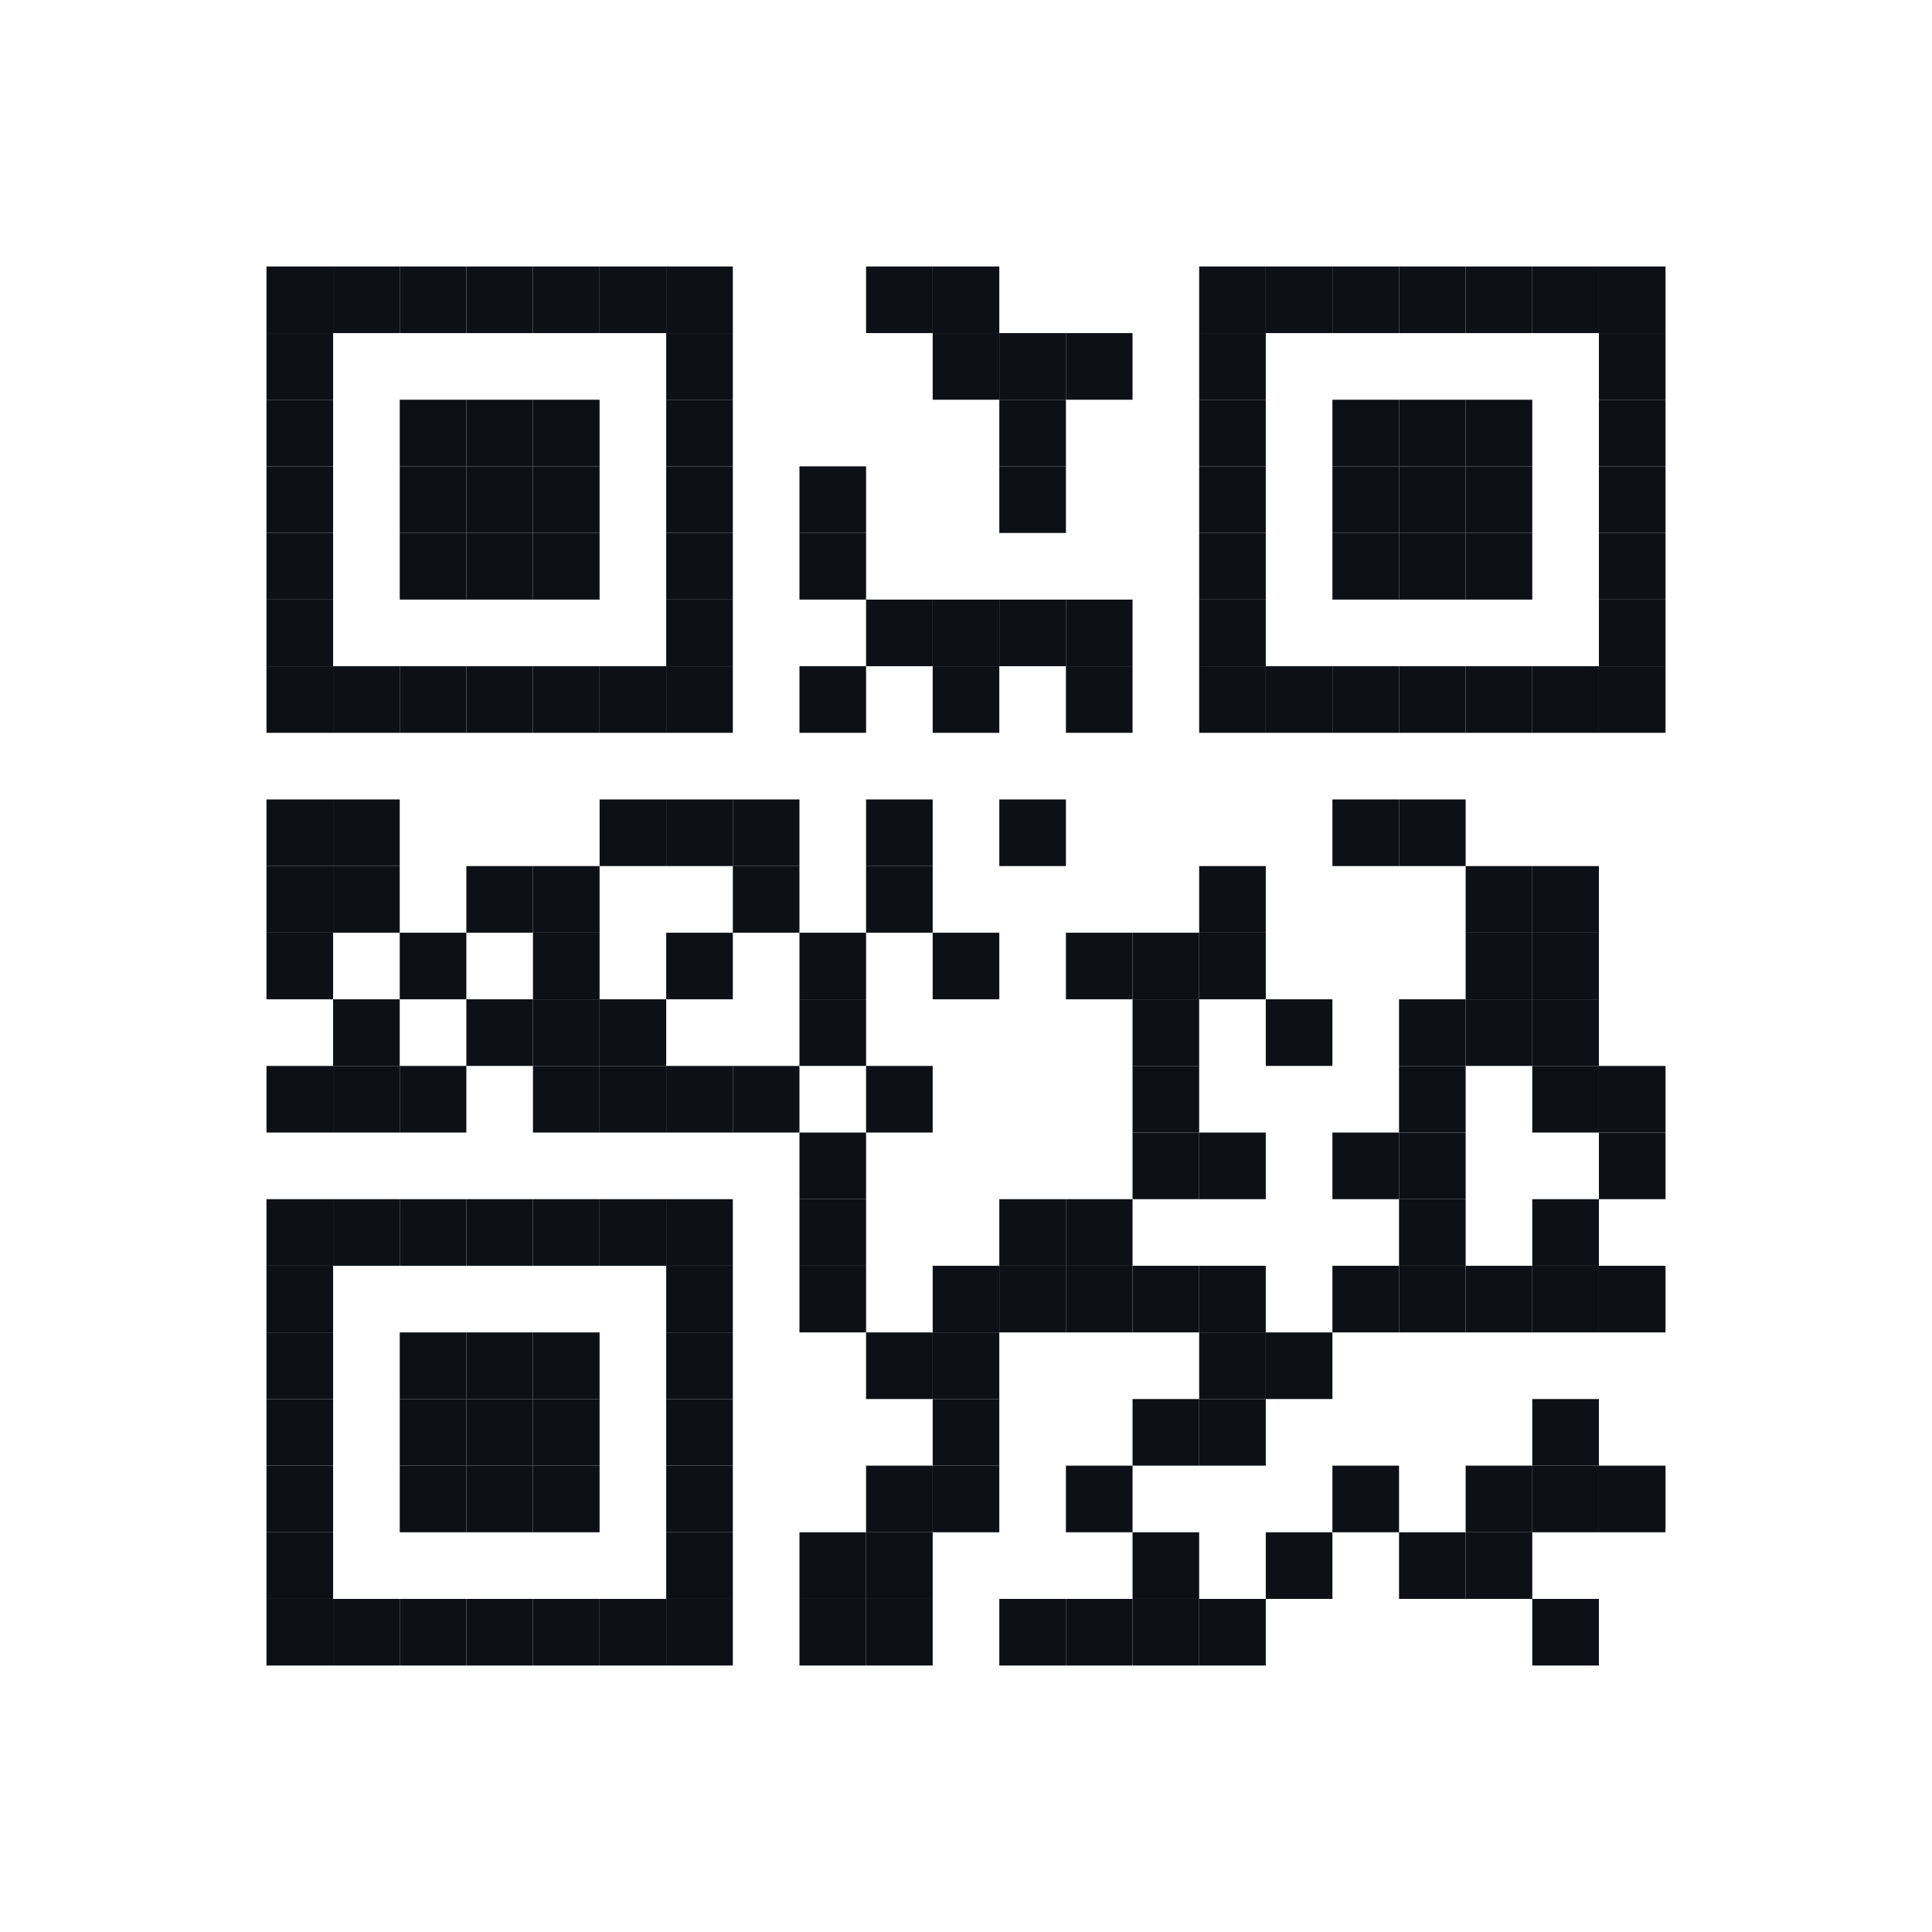
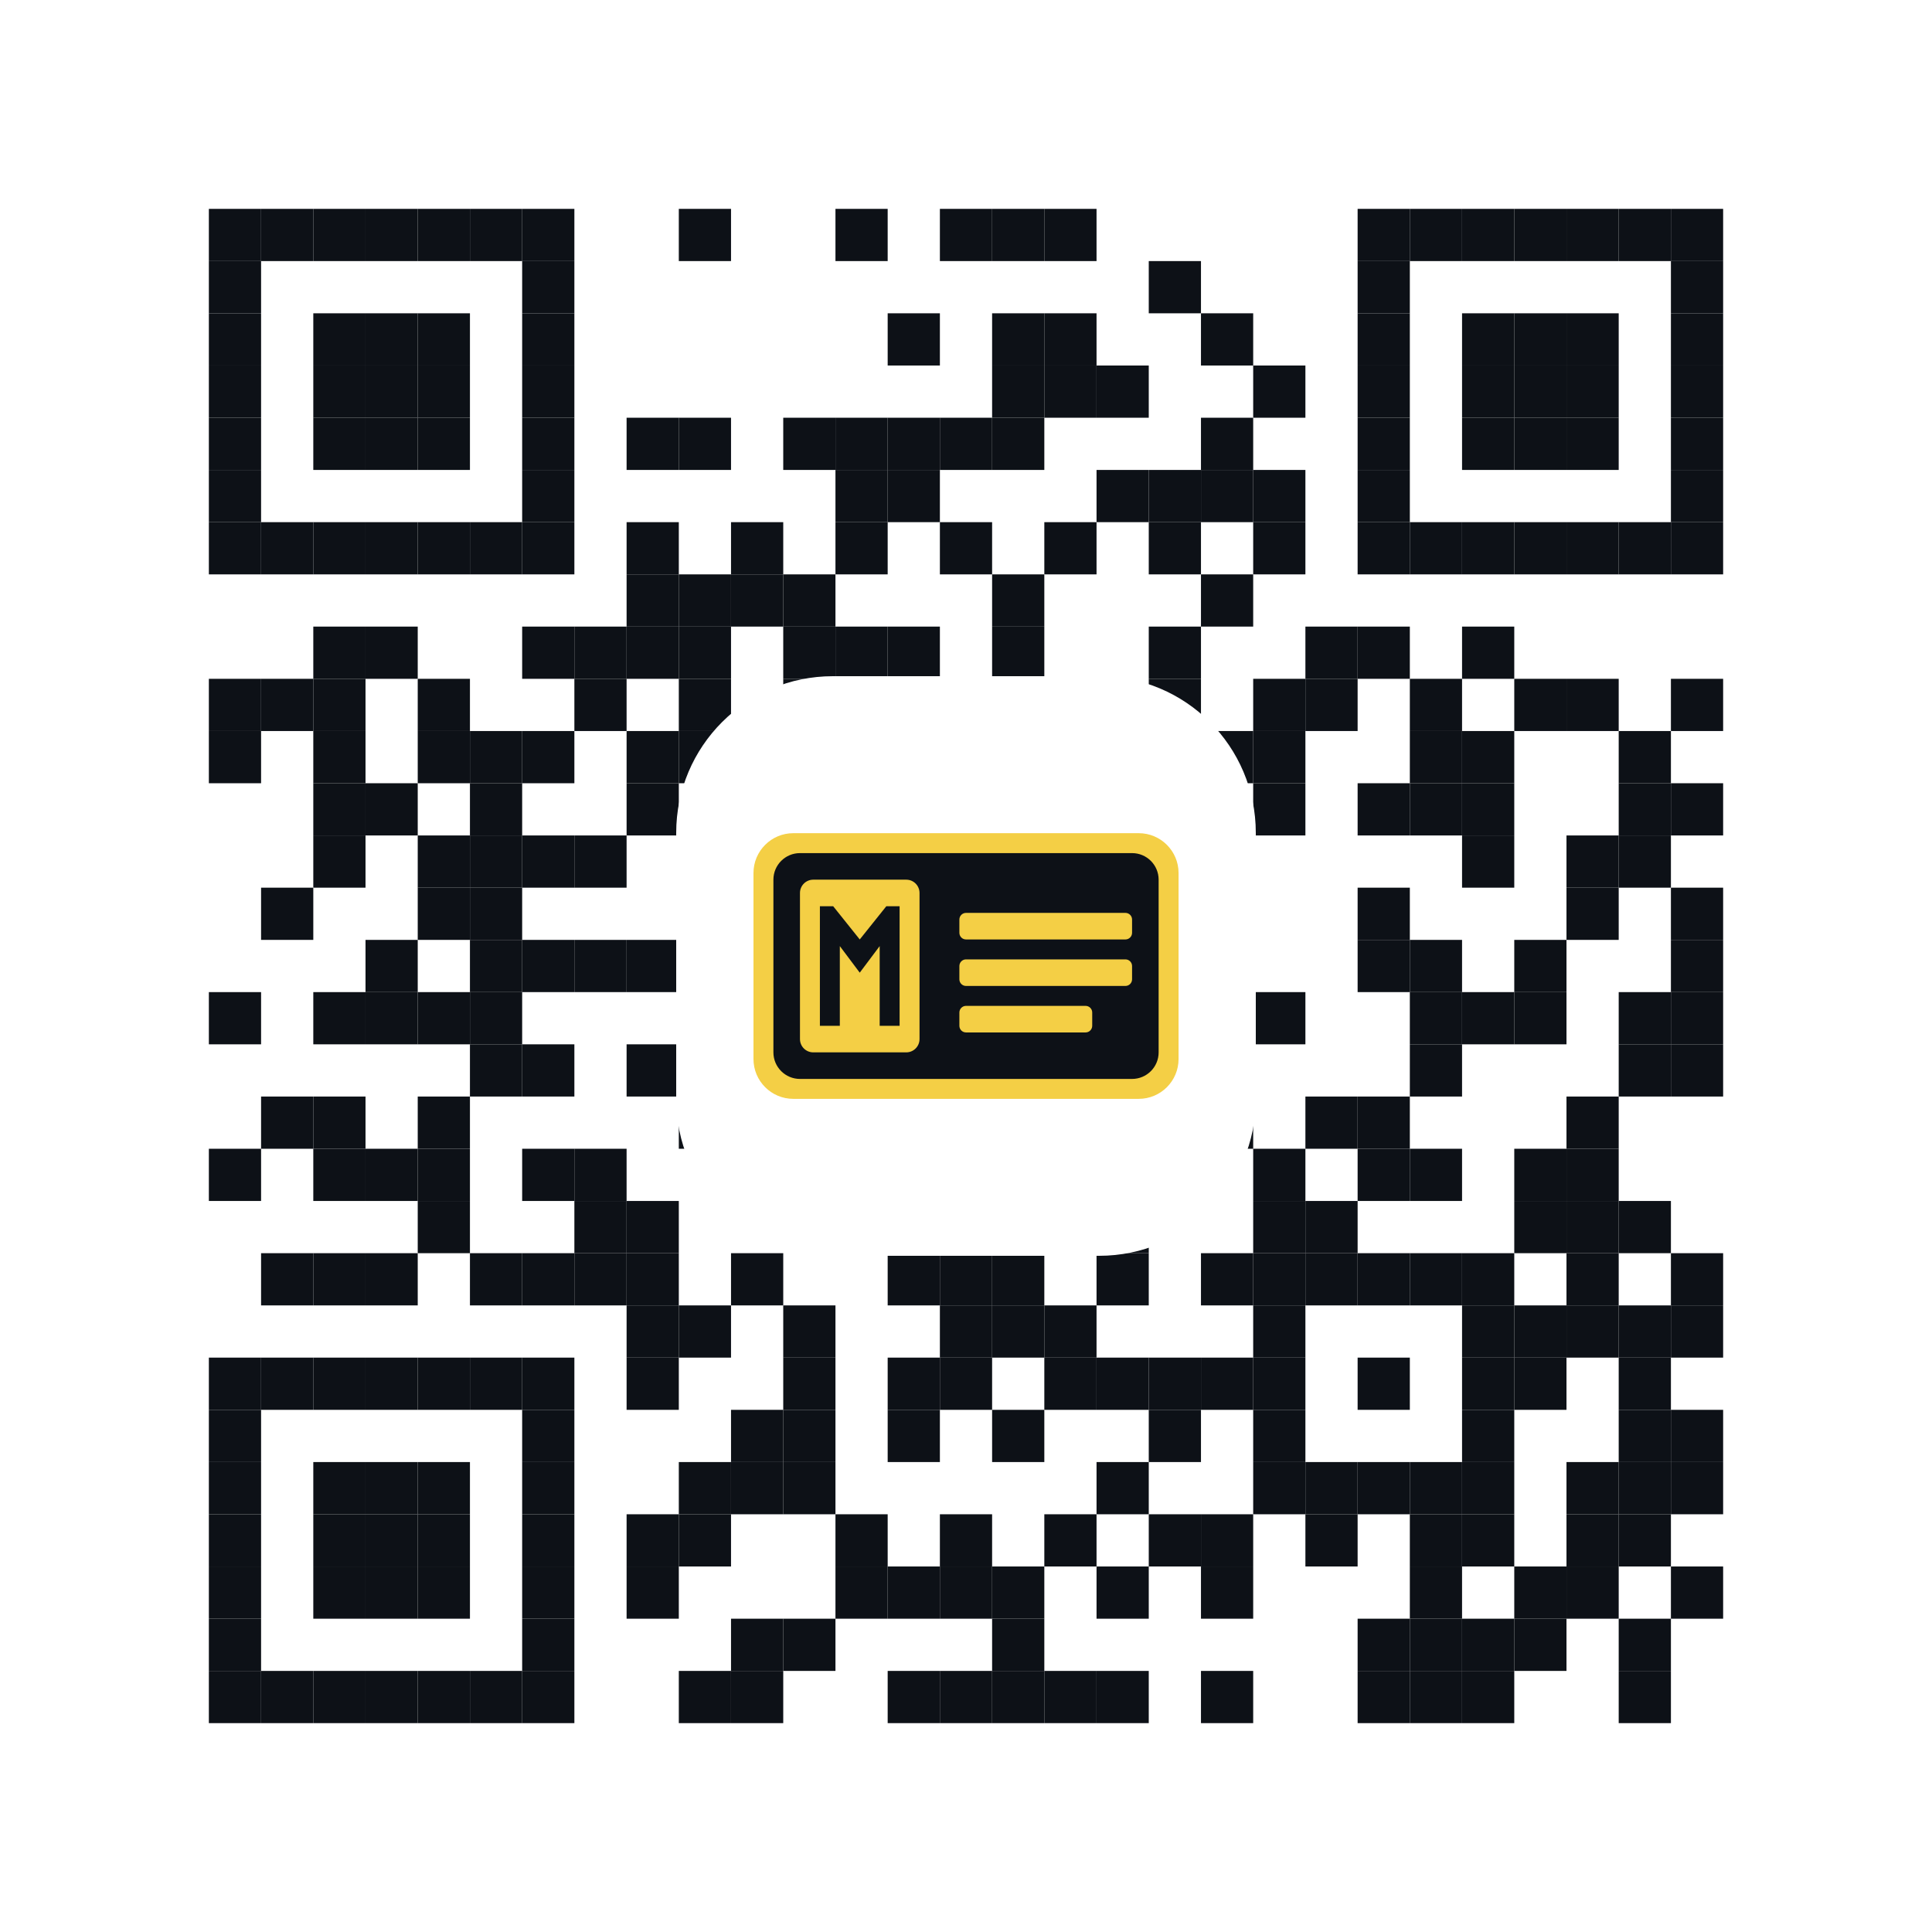
- <svg xmlns="http://www.w3.org/2000/svg" width="3.07cm" height="3.07cm" viewBox="0 0 29 29" preserveAspectRatio="none" version="1.1">
+ <svg xmlns="http://www.w3.org/2000/svg" width="3.92cm" height="3.92cm" viewBox="0 0 37 37" preserveAspectRatio="none" version="1.1">
  <g id="QRcode">
-     <rect x="0" y="0" width="29" height="29" fill="#ffffff" />
+     <rect x="0" y="0" width="37" height="37" fill="#ffffff" />
    <g id="Pattern" transform="translate(4,4)">
      <rect x="0" y="0" width="1" height="1" fill="#0d1117" />
      <rect x="1" y="0" width="1" height="1" fill="#0d1117" />
      <rect x="2" y="0" width="1" height="1" fill="#0d1117" />
      <rect x="3" y="0" width="1" height="1" fill="#0d1117" />
      <rect x="4" y="0" width="1" height="1" fill="#0d1117" />
      <rect x="5" y="0" width="1" height="1" fill="#0d1117" />
      <rect x="6" y="0" width="1" height="1" fill="#0d1117" />
      <rect x="9" y="0" width="1" height="1" fill="#0d1117" />
-       <rect x="10" y="0" width="1" height="1" fill="#0d1117" />
+       <rect x="12" y="0" width="1" height="1" fill="#0d1117" />
      <rect x="14" y="0" width="1" height="1" fill="#0d1117" />
      <rect x="15" y="0" width="1" height="1" fill="#0d1117" />
      <rect x="16" y="0" width="1" height="1" fill="#0d1117" />
-       <rect x="17" y="0" width="1" height="1" fill="#0d1117" />
-       <rect x="18" y="0" width="1" height="1" fill="#0d1117" />
-       <rect x="19" y="0" width="1" height="1" fill="#0d1117" />
-       <rect x="20" y="0" width="1" height="1" fill="#0d1117" />
+       <rect x="22" y="0" width="1" height="1" fill="#0d1117" />
+       <rect x="23" y="0" width="1" height="1" fill="#0d1117" />
+       <rect x="24" y="0" width="1" height="1" fill="#0d1117" />
+       <rect x="25" y="0" width="1" height="1" fill="#0d1117" />
+       <rect x="26" y="0" width="1" height="1" fill="#0d1117" />
+       <rect x="27" y="0" width="1" height="1" fill="#0d1117" />
+       <rect x="28" y="0" width="1" height="1" fill="#0d1117" />
      <rect x="0" y="1" width="1" height="1" fill="#0d1117" />
      <rect x="6" y="1" width="1" height="1" fill="#0d1117" />
-       <rect x="10" y="1" width="1" height="1" fill="#0d1117" />
-       <rect x="11" y="1" width="1" height="1" fill="#0d1117" />
-       <rect x="12" y="1" width="1" height="1" fill="#0d1117" />
-       <rect x="14" y="1" width="1" height="1" fill="#0d1117" />
-       <rect x="20" y="1" width="1" height="1" fill="#0d1117" />
+       <rect x="18" y="1" width="1" height="1" fill="#0d1117" />
+       <rect x="22" y="1" width="1" height="1" fill="#0d1117" />
+       <rect x="28" y="1" width="1" height="1" fill="#0d1117" />
      <rect x="0" y="2" width="1" height="1" fill="#0d1117" />
      <rect x="2" y="2" width="1" height="1" fill="#0d1117" />
      <rect x="3" y="2" width="1" height="1" fill="#0d1117" />
      <rect x="4" y="2" width="1" height="1" fill="#0d1117" />
      <rect x="6" y="2" width="1" height="1" fill="#0d1117" />
-       <rect x="11" y="2" width="1" height="1" fill="#0d1117" />
-       <rect x="14" y="2" width="1" height="1" fill="#0d1117" />
+       <rect x="13" y="2" width="1" height="1" fill="#0d1117" />
+       <rect x="15" y="2" width="1" height="1" fill="#0d1117" />
      <rect x="16" y="2" width="1" height="1" fill="#0d1117" />
-       <rect x="17" y="2" width="1" height="1" fill="#0d1117" />
-       <rect x="18" y="2" width="1" height="1" fill="#0d1117" />
-       <rect x="20" y="2" width="1" height="1" fill="#0d1117" />
+       <rect x="19" y="2" width="1" height="1" fill="#0d1117" />
+       <rect x="22" y="2" width="1" height="1" fill="#0d1117" />
+       <rect x="24" y="2" width="1" height="1" fill="#0d1117" />
+       <rect x="25" y="2" width="1" height="1" fill="#0d1117" />
+       <rect x="26" y="2" width="1" height="1" fill="#0d1117" />
+       <rect x="28" y="2" width="1" height="1" fill="#0d1117" />
      <rect x="0" y="3" width="1" height="1" fill="#0d1117" />
      <rect x="2" y="3" width="1" height="1" fill="#0d1117" />
      <rect x="3" y="3" width="1" height="1" fill="#0d1117" />
      <rect x="4" y="3" width="1" height="1" fill="#0d1117" />
      <rect x="6" y="3" width="1" height="1" fill="#0d1117" />
-       <rect x="8" y="3" width="1" height="1" fill="#0d1117" />
-       <rect x="11" y="3" width="1" height="1" fill="#0d1117" />
-       <rect x="14" y="3" width="1" height="1" fill="#0d1117" />
+       <rect x="15" y="3" width="1" height="1" fill="#0d1117" />
      <rect x="16" y="3" width="1" height="1" fill="#0d1117" />
      <rect x="17" y="3" width="1" height="1" fill="#0d1117" />
-       <rect x="18" y="3" width="1" height="1" fill="#0d1117" />
      <rect x="20" y="3" width="1" height="1" fill="#0d1117" />
+       <rect x="22" y="3" width="1" height="1" fill="#0d1117" />
+       <rect x="24" y="3" width="1" height="1" fill="#0d1117" />
+       <rect x="25" y="3" width="1" height="1" fill="#0d1117" />
+       <rect x="26" y="3" width="1" height="1" fill="#0d1117" />
+       <rect x="28" y="3" width="1" height="1" fill="#0d1117" />
      <rect x="0" y="4" width="1" height="1" fill="#0d1117" />
      <rect x="2" y="4" width="1" height="1" fill="#0d1117" />
      <rect x="3" y="4" width="1" height="1" fill="#0d1117" />
      <rect x="4" y="4" width="1" height="1" fill="#0d1117" />
      <rect x="6" y="4" width="1" height="1" fill="#0d1117" />
      <rect x="8" y="4" width="1" height="1" fill="#0d1117" />
+       <rect x="9" y="4" width="1" height="1" fill="#0d1117" />
+       <rect x="11" y="4" width="1" height="1" fill="#0d1117" />
+       <rect x="12" y="4" width="1" height="1" fill="#0d1117" />
+       <rect x="13" y="4" width="1" height="1" fill="#0d1117" />
      <rect x="14" y="4" width="1" height="1" fill="#0d1117" />
-       <rect x="16" y="4" width="1" height="1" fill="#0d1117" />
-       <rect x="17" y="4" width="1" height="1" fill="#0d1117" />
-       <rect x="18" y="4" width="1" height="1" fill="#0d1117" />
-       <rect x="20" y="4" width="1" height="1" fill="#0d1117" />
+       <rect x="15" y="4" width="1" height="1" fill="#0d1117" />
+       <rect x="19" y="4" width="1" height="1" fill="#0d1117" />
+       <rect x="22" y="4" width="1" height="1" fill="#0d1117" />
+       <rect x="24" y="4" width="1" height="1" fill="#0d1117" />
+       <rect x="25" y="4" width="1" height="1" fill="#0d1117" />
+       <rect x="26" y="4" width="1" height="1" fill="#0d1117" />
+       <rect x="28" y="4" width="1" height="1" fill="#0d1117" />
      <rect x="0" y="5" width="1" height="1" fill="#0d1117" />
      <rect x="6" y="5" width="1" height="1" fill="#0d1117" />
-       <rect x="9" y="5" width="1" height="1" fill="#0d1117" />
-       <rect x="10" y="5" width="1" height="1" fill="#0d1117" />
-       <rect x="11" y="5" width="1" height="1" fill="#0d1117" />
      <rect x="12" y="5" width="1" height="1" fill="#0d1117" />
-       <rect x="14" y="5" width="1" height="1" fill="#0d1117" />
+       <rect x="13" y="5" width="1" height="1" fill="#0d1117" />
+       <rect x="17" y="5" width="1" height="1" fill="#0d1117" />
+       <rect x="18" y="5" width="1" height="1" fill="#0d1117" />
+       <rect x="19" y="5" width="1" height="1" fill="#0d1117" />
      <rect x="20" y="5" width="1" height="1" fill="#0d1117" />
+       <rect x="22" y="5" width="1" height="1" fill="#0d1117" />
+       <rect x="28" y="5" width="1" height="1" fill="#0d1117" />
      <rect x="0" y="6" width="1" height="1" fill="#0d1117" />
      <rect x="1" y="6" width="1" height="1" fill="#0d1117" />
      <rect x="2" y="6" width="1" height="1" fill="#0d1117" />
      <rect x="3" y="6" width="1" height="1" fill="#0d1117" />
      <rect x="4" y="6" width="1" height="1" fill="#0d1117" />
      <rect x="5" y="6" width="1" height="1" fill="#0d1117" />
      <rect x="6" y="6" width="1" height="1" fill="#0d1117" />
      <rect x="8" y="6" width="1" height="1" fill="#0d1117" />
      <rect x="10" y="6" width="1" height="1" fill="#0d1117" />
      <rect x="12" y="6" width="1" height="1" fill="#0d1117" />
      <rect x="14" y="6" width="1" height="1" fill="#0d1117" />
-       <rect x="15" y="6" width="1" height="1" fill="#0d1117" />
      <rect x="16" y="6" width="1" height="1" fill="#0d1117" />
-       <rect x="17" y="6" width="1" height="1" fill="#0d1117" />
      <rect x="18" y="6" width="1" height="1" fill="#0d1117" />
-       <rect x="19" y="6" width="1" height="1" fill="#0d1117" />
      <rect x="20" y="6" width="1" height="1" fill="#0d1117" />
-       <rect x="0" y="8" width="1" height="1" fill="#0d1117" />
-       <rect x="1" y="8" width="1" height="1" fill="#0d1117" />
-       <rect x="5" y="8" width="1" height="1" fill="#0d1117" />
+       <rect x="22" y="6" width="1" height="1" fill="#0d1117" />
+       <rect x="23" y="6" width="1" height="1" fill="#0d1117" />
+       <rect x="24" y="6" width="1" height="1" fill="#0d1117" />
+       <rect x="25" y="6" width="1" height="1" fill="#0d1117" />
+       <rect x="26" y="6" width="1" height="1" fill="#0d1117" />
+       <rect x="27" y="6" width="1" height="1" fill="#0d1117" />
+       <rect x="28" y="6" width="1" height="1" fill="#0d1117" />
+       <rect x="8" y="7" width="1" height="1" fill="#0d1117" />
+       <rect x="9" y="7" width="1" height="1" fill="#0d1117" />
+       <rect x="10" y="7" width="1" height="1" fill="#0d1117" />
+       <rect x="11" y="7" width="1" height="1" fill="#0d1117" />
+       <rect x="15" y="7" width="1" height="1" fill="#0d1117" />
+       <rect x="19" y="7" width="1" height="1" fill="#0d1117" />
+       <rect x="2" y="8" width="1" height="1" fill="#0d1117" />
+       <rect x="3" y="8" width="1" height="1" fill="#0d1117" />
      <rect x="6" y="8" width="1" height="1" fill="#0d1117" />
      <rect x="7" y="8" width="1" height="1" fill="#0d1117" />
+       <rect x="8" y="8" width="1" height="1" fill="#0d1117" />
      <rect x="9" y="8" width="1" height="1" fill="#0d1117" />
      <rect x="11" y="8" width="1" height="1" fill="#0d1117" />
-       <rect x="16" y="8" width="1" height="1" fill="#0d1117" />
-       <rect x="17" y="8" width="1" height="1" fill="#0d1117" />
+       <rect x="12" y="8" width="1" height="1" fill="#0d1117" />
+       <rect x="13" y="8" width="1" height="1" fill="#0d1117" />
+       <rect x="15" y="8" width="1" height="1" fill="#0d1117" />
+       <rect x="18" y="8" width="1" height="1" fill="#0d1117" />
+       <rect x="21" y="8" width="1" height="1" fill="#0d1117" />
+       <rect x="22" y="8" width="1" height="1" fill="#0d1117" />
+       <rect x="24" y="8" width="1" height="1" fill="#0d1117" />
      <rect x="0" y="9" width="1" height="1" fill="#0d1117" />
      <rect x="1" y="9" width="1" height="1" fill="#0d1117" />
-       <rect x="3" y="9" width="1" height="1" fill="#0d1117" />
+       <rect x="2" y="9" width="1" height="1" fill="#0d1117" />
      <rect x="4" y="9" width="1" height="1" fill="#0d1117" />
      <rect x="7" y="9" width="1" height="1" fill="#0d1117" />
      <rect x="9" y="9" width="1" height="1" fill="#0d1117" />
+       <rect x="11" y="9" width="1" height="1" fill="#0d1117" />
+       <rect x="12" y="9" width="1" height="1" fill="#0d1117" />
      <rect x="14" y="9" width="1" height="1" fill="#0d1117" />
+       <rect x="15" y="9" width="1" height="1" fill="#0d1117" />
+       <rect x="16" y="9" width="1" height="1" fill="#0d1117" />
      <rect x="18" y="9" width="1" height="1" fill="#0d1117" />
-       <rect x="19" y="9" width="1" height="1" fill="#0d1117" />
+       <rect x="20" y="9" width="1" height="1" fill="#0d1117" />
+       <rect x="21" y="9" width="1" height="1" fill="#0d1117" />
+       <rect x="23" y="9" width="1" height="1" fill="#0d1117" />
+       <rect x="25" y="9" width="1" height="1" fill="#0d1117" />
+       <rect x="26" y="9" width="1" height="1" fill="#0d1117" />
+       <rect x="28" y="9" width="1" height="1" fill="#0d1117" />
      <rect x="0" y="10" width="1" height="1" fill="#0d1117" />
      <rect x="2" y="10" width="1" height="1" fill="#0d1117" />
      <rect x="4" y="10" width="1" height="1" fill="#0d1117" />
+       <rect x="5" y="10" width="1" height="1" fill="#0d1117" />
      <rect x="6" y="10" width="1" height="1" fill="#0d1117" />
      <rect x="8" y="10" width="1" height="1" fill="#0d1117" />
+       <rect x="9" y="10" width="1" height="1" fill="#0d1117" />
      <rect x="10" y="10" width="1" height="1" fill="#0d1117" />
-       <rect x="12" y="10" width="1" height="1" fill="#0d1117" />
      <rect x="13" y="10" width="1" height="1" fill="#0d1117" />
      <rect x="14" y="10" width="1" height="1" fill="#0d1117" />
-       <rect x="18" y="10" width="1" height="1" fill="#0d1117" />
+       <rect x="15" y="10" width="1" height="1" fill="#0d1117" />
      <rect x="19" y="10" width="1" height="1" fill="#0d1117" />
-       <rect x="1" y="11" width="1" height="1" fill="#0d1117" />
+       <rect x="20" y="10" width="1" height="1" fill="#0d1117" />
+       <rect x="23" y="10" width="1" height="1" fill="#0d1117" />
+       <rect x="24" y="10" width="1" height="1" fill="#0d1117" />
+       <rect x="27" y="10" width="1" height="1" fill="#0d1117" />
+       <rect x="2" y="11" width="1" height="1" fill="#0d1117" />
      <rect x="3" y="11" width="1" height="1" fill="#0d1117" />
-       <rect x="4" y="11" width="1" height="1" fill="#0d1117" />
      <rect x="5" y="11" width="1" height="1" fill="#0d1117" />
      <rect x="8" y="11" width="1" height="1" fill="#0d1117" />
-       <rect x="13" y="11" width="1" height="1" fill="#0d1117" />
+       <rect x="10" y="11" width="1" height="1" fill="#0d1117" />
      <rect x="15" y="11" width="1" height="1" fill="#0d1117" />
-       <rect x="17" y="11" width="1" height="1" fill="#0d1117" />
+       <rect x="16" y="11" width="1" height="1" fill="#0d1117" />
      <rect x="18" y="11" width="1" height="1" fill="#0d1117" />
-       <rect x="19" y="11" width="1" height="1" fill="#0d1117" />
-       <rect x="0" y="12" width="1" height="1" fill="#0d1117" />
-       <rect x="1" y="12" width="1" height="1" fill="#0d1117" />
+       <rect x="20" y="11" width="1" height="1" fill="#0d1117" />
+       <rect x="22" y="11" width="1" height="1" fill="#0d1117" />
+       <rect x="23" y="11" width="1" height="1" fill="#0d1117" />
+       <rect x="24" y="11" width="1" height="1" fill="#0d1117" />
+       <rect x="27" y="11" width="1" height="1" fill="#0d1117" />
+       <rect x="28" y="11" width="1" height="1" fill="#0d1117" />
      <rect x="2" y="12" width="1" height="1" fill="#0d1117" />
      <rect x="4" y="12" width="1" height="1" fill="#0d1117" />
      <rect x="5" y="12" width="1" height="1" fill="#0d1117" />
      <rect x="6" y="12" width="1" height="1" fill="#0d1117" />
      <rect x="7" y="12" width="1" height="1" fill="#0d1117" />
-       <rect x="9" y="12" width="1" height="1" fill="#0d1117" />
+       <rect x="10" y="12" width="1" height="1" fill="#0d1117" />
+       <rect x="11" y="12" width="1" height="1" fill="#0d1117" />
+       <rect x="12" y="12" width="1" height="1" fill="#0d1117" />
      <rect x="13" y="12" width="1" height="1" fill="#0d1117" />
+       <rect x="16" y="12" width="1" height="1" fill="#0d1117" />
      <rect x="17" y="12" width="1" height="1" fill="#0d1117" />
+       <rect x="18" y="12" width="1" height="1" fill="#0d1117" />
      <rect x="19" y="12" width="1" height="1" fill="#0d1117" />
-       <rect x="20" y="12" width="1" height="1" fill="#0d1117" />
-       <rect x="8" y="13" width="1" height="1" fill="#0d1117" />
-       <rect x="13" y="13" width="1" height="1" fill="#0d1117" />
+       <rect x="24" y="12" width="1" height="1" fill="#0d1117" />
+       <rect x="26" y="12" width="1" height="1" fill="#0d1117" />
+       <rect x="27" y="12" width="1" height="1" fill="#0d1117" />
+       <rect x="1" y="13" width="1" height="1" fill="#0d1117" />
+       <rect x="4" y="13" width="1" height="1" fill="#0d1117" />
+       <rect x="5" y="13" width="1" height="1" fill="#0d1117" />
+       <rect x="9" y="13" width="1" height="1" fill="#0d1117" />
+       <rect x="10" y="13" width="1" height="1" fill="#0d1117" />
      <rect x="14" y="13" width="1" height="1" fill="#0d1117" />
+       <rect x="15" y="13" width="1" height="1" fill="#0d1117" />
      <rect x="16" y="13" width="1" height="1" fill="#0d1117" />
      <rect x="17" y="13" width="1" height="1" fill="#0d1117" />
-       <rect x="20" y="13" width="1" height="1" fill="#0d1117" />
-       <rect x="0" y="14" width="1" height="1" fill="#0d1117" />
-       <rect x="1" y="14" width="1" height="1" fill="#0d1117" />
-       <rect x="2" y="14" width="1" height="1" fill="#0d1117" />
+       <rect x="18" y="13" width="1" height="1" fill="#0d1117" />
+       <rect x="19" y="13" width="1" height="1" fill="#0d1117" />
+       <rect x="22" y="13" width="1" height="1" fill="#0d1117" />
+       <rect x="26" y="13" width="1" height="1" fill="#0d1117" />
+       <rect x="28" y="13" width="1" height="1" fill="#0d1117" />
      <rect x="3" y="14" width="1" height="1" fill="#0d1117" />
-       <rect x="4" y="14" width="1" height="1" fill="#0d1117" />
      <rect x="5" y="14" width="1" height="1" fill="#0d1117" />
      <rect x="6" y="14" width="1" height="1" fill="#0d1117" />
+       <rect x="7" y="14" width="1" height="1" fill="#0d1117" />
      <rect x="8" y="14" width="1" height="1" fill="#0d1117" />
-       <rect x="11" y="14" width="1" height="1" fill="#0d1117" />
-       <rect x="12" y="14" width="1" height="1" fill="#0d1117" />
-       <rect x="17" y="14" width="1" height="1" fill="#0d1117" />
+       <rect x="14" y="14" width="1" height="1" fill="#0d1117" />
+       <rect x="16" y="14" width="1" height="1" fill="#0d1117" />
      <rect x="19" y="14" width="1" height="1" fill="#0d1117" />
+       <rect x="22" y="14" width="1" height="1" fill="#0d1117" />
+       <rect x="23" y="14" width="1" height="1" fill="#0d1117" />
+       <rect x="25" y="14" width="1" height="1" fill="#0d1117" />
+       <rect x="28" y="14" width="1" height="1" fill="#0d1117" />
      <rect x="0" y="15" width="1" height="1" fill="#0d1117" />
-       <rect x="6" y="15" width="1" height="1" fill="#0d1117" />
-       <rect x="8" y="15" width="1" height="1" fill="#0d1117" />
-       <rect x="10" y="15" width="1" height="1" fill="#0d1117" />
+       <rect x="2" y="15" width="1" height="1" fill="#0d1117" />
+       <rect x="3" y="15" width="1" height="1" fill="#0d1117" />
+       <rect x="4" y="15" width="1" height="1" fill="#0d1117" />
+       <rect x="5" y="15" width="1" height="1" fill="#0d1117" />
+       <rect x="9" y="15" width="1" height="1" fill="#0d1117" />
      <rect x="11" y="15" width="1" height="1" fill="#0d1117" />
      <rect x="12" y="15" width="1" height="1" fill="#0d1117" />
      <rect x="13" y="15" width="1" height="1" fill="#0d1117" />
      <rect x="14" y="15" width="1" height="1" fill="#0d1117" />
+       <rect x="15" y="15" width="1" height="1" fill="#0d1117" />
      <rect x="16" y="15" width="1" height="1" fill="#0d1117" />
-       <rect x="17" y="15" width="1" height="1" fill="#0d1117" />
-       <rect x="18" y="15" width="1" height="1" fill="#0d1117" />
-       <rect x="19" y="15" width="1" height="1" fill="#0d1117" />
      <rect x="20" y="15" width="1" height="1" fill="#0d1117" />
-       <rect x="0" y="16" width="1" height="1" fill="#0d1117" />
-       <rect x="2" y="16" width="1" height="1" fill="#0d1117" />
-       <rect x="3" y="16" width="1" height="1" fill="#0d1117" />
-       <rect x="4" y="16" width="1" height="1" fill="#0d1117" />
+       <rect x="23" y="15" width="1" height="1" fill="#0d1117" />
+       <rect x="24" y="15" width="1" height="1" fill="#0d1117" />
+       <rect x="25" y="15" width="1" height="1" fill="#0d1117" />
+       <rect x="27" y="15" width="1" height="1" fill="#0d1117" />
+       <rect x="28" y="15" width="1" height="1" fill="#0d1117" />
+       <rect x="5" y="16" width="1" height="1" fill="#0d1117" />
      <rect x="6" y="16" width="1" height="1" fill="#0d1117" />
+       <rect x="8" y="16" width="1" height="1" fill="#0d1117" />
      <rect x="9" y="16" width="1" height="1" fill="#0d1117" />
      <rect x="10" y="16" width="1" height="1" fill="#0d1117" />
-       <rect x="14" y="16" width="1" height="1" fill="#0d1117" />
+       <rect x="13" y="16" width="1" height="1" fill="#0d1117" />
      <rect x="15" y="16" width="1" height="1" fill="#0d1117" />
-       <rect x="0" y="17" width="1" height="1" fill="#0d1117" />
+       <rect x="18" y="16" width="1" height="1" fill="#0d1117" />
+       <rect x="19" y="16" width="1" height="1" fill="#0d1117" />
+       <rect x="23" y="16" width="1" height="1" fill="#0d1117" />
+       <rect x="27" y="16" width="1" height="1" fill="#0d1117" />
+       <rect x="28" y="16" width="1" height="1" fill="#0d1117" />
+       <rect x="1" y="17" width="1" height="1" fill="#0d1117" />
      <rect x="2" y="17" width="1" height="1" fill="#0d1117" />
-       <rect x="3" y="17" width="1" height="1" fill="#0d1117" />
      <rect x="4" y="17" width="1" height="1" fill="#0d1117" />
-       <rect x="6" y="17" width="1" height="1" fill="#0d1117" />
-       <rect x="10" y="17" width="1" height="1" fill="#0d1117" />
+       <rect x="9" y="17" width="1" height="1" fill="#0d1117" />
+       <rect x="11" y="17" width="1" height="1" fill="#0d1117" />
+       <rect x="12" y="17" width="1" height="1" fill="#0d1117" />
      <rect x="13" y="17" width="1" height="1" fill="#0d1117" />
      <rect x="14" y="17" width="1" height="1" fill="#0d1117" />
+       <rect x="15" y="17" width="1" height="1" fill="#0d1117" />
+       <rect x="16" y="17" width="1" height="1" fill="#0d1117" />
+       <rect x="18" y="17" width="1" height="1" fill="#0d1117" />
      <rect x="19" y="17" width="1" height="1" fill="#0d1117" />
+       <rect x="21" y="17" width="1" height="1" fill="#0d1117" />
+       <rect x="22" y="17" width="1" height="1" fill="#0d1117" />
+       <rect x="26" y="17" width="1" height="1" fill="#0d1117" />
      <rect x="0" y="18" width="1" height="1" fill="#0d1117" />
      <rect x="2" y="18" width="1" height="1" fill="#0d1117" />
      <rect x="3" y="18" width="1" height="1" fill="#0d1117" />
      <rect x="4" y="18" width="1" height="1" fill="#0d1117" />
      <rect x="6" y="18" width="1" height="1" fill="#0d1117" />
-       <rect x="9" y="18" width="1" height="1" fill="#0d1117" />
-       <rect x="10" y="18" width="1" height="1" fill="#0d1117" />
-       <rect x="12" y="18" width="1" height="1" fill="#0d1117" />
+       <rect x="7" y="18" width="1" height="1" fill="#0d1117" />
+       <rect x="11" y="18" width="1" height="1" fill="#0d1117" />
+       <rect x="13" y="18" width="1" height="1" fill="#0d1117" />
+       <rect x="14" y="18" width="1" height="1" fill="#0d1117" />
+       <rect x="15" y="18" width="1" height="1" fill="#0d1117" />
      <rect x="16" y="18" width="1" height="1" fill="#0d1117" />
      <rect x="18" y="18" width="1" height="1" fill="#0d1117" />
-       <rect x="19" y="18" width="1" height="1" fill="#0d1117" />
      <rect x="20" y="18" width="1" height="1" fill="#0d1117" />
-       <rect x="0" y="19" width="1" height="1" fill="#0d1117" />
-       <rect x="6" y="19" width="1" height="1" fill="#0d1117" />
+       <rect x="22" y="18" width="1" height="1" fill="#0d1117" />
+       <rect x="23" y="18" width="1" height="1" fill="#0d1117" />
+       <rect x="25" y="18" width="1" height="1" fill="#0d1117" />
+       <rect x="26" y="18" width="1" height="1" fill="#0d1117" />
+       <rect x="4" y="19" width="1" height="1" fill="#0d1117" />
+       <rect x="7" y="19" width="1" height="1" fill="#0d1117" />
      <rect x="8" y="19" width="1" height="1" fill="#0d1117" />
-       <rect x="9" y="19" width="1" height="1" fill="#0d1117" />
-       <rect x="13" y="19" width="1" height="1" fill="#0d1117" />
-       <rect x="15" y="19" width="1" height="1" fill="#0d1117" />
+       <rect x="12" y="19" width="1" height="1" fill="#0d1117" />
+       <rect x="14" y="19" width="1" height="1" fill="#0d1117" />
      <rect x="17" y="19" width="1" height="1" fill="#0d1117" />
-       <rect x="18" y="19" width="1" height="1" fill="#0d1117" />
-       <rect x="0" y="20" width="1" height="1" fill="#0d1117" />
+       <rect x="20" y="19" width="1" height="1" fill="#0d1117" />
+       <rect x="21" y="19" width="1" height="1" fill="#0d1117" />
+       <rect x="25" y="19" width="1" height="1" fill="#0d1117" />
+       <rect x="26" y="19" width="1" height="1" fill="#0d1117" />
+       <rect x="27" y="19" width="1" height="1" fill="#0d1117" />
      <rect x="1" y="20" width="1" height="1" fill="#0d1117" />
      <rect x="2" y="20" width="1" height="1" fill="#0d1117" />
      <rect x="3" y="20" width="1" height="1" fill="#0d1117" />
-       <rect x="4" y="20" width="1" height="1" fill="#0d1117" />
      <rect x="5" y="20" width="1" height="1" fill="#0d1117" />
      <rect x="6" y="20" width="1" height="1" fill="#0d1117" />
+       <rect x="7" y="20" width="1" height="1" fill="#0d1117" />
      <rect x="8" y="20" width="1" height="1" fill="#0d1117" />
-       <rect x="9" y="20" width="1" height="1" fill="#0d1117" />
-       <rect x="11" y="20" width="1" height="1" fill="#0d1117" />
-       <rect x="12" y="20" width="1" height="1" fill="#0d1117" />
+       <rect x="10" y="20" width="1" height="1" fill="#0d1117" />
      <rect x="13" y="20" width="1" height="1" fill="#0d1117" />
      <rect x="14" y="20" width="1" height="1" fill="#0d1117" />
+       <rect x="15" y="20" width="1" height="1" fill="#0d1117" />
+       <rect x="17" y="20" width="1" height="1" fill="#0d1117" />
      <rect x="19" y="20" width="1" height="1" fill="#0d1117" />
+       <rect x="20" y="20" width="1" height="1" fill="#0d1117" />
+       <rect x="21" y="20" width="1" height="1" fill="#0d1117" />
+       <rect x="22" y="20" width="1" height="1" fill="#0d1117" />
+       <rect x="23" y="20" width="1" height="1" fill="#0d1117" />
+       <rect x="24" y="20" width="1" height="1" fill="#0d1117" />
+       <rect x="26" y="20" width="1" height="1" fill="#0d1117" />
+       <rect x="28" y="20" width="1" height="1" fill="#0d1117" />
+       <rect x="8" y="21" width="1" height="1" fill="#0d1117" />
+       <rect x="9" y="21" width="1" height="1" fill="#0d1117" />
+       <rect x="11" y="21" width="1" height="1" fill="#0d1117" />
+       <rect x="14" y="21" width="1" height="1" fill="#0d1117" />
+       <rect x="15" y="21" width="1" height="1" fill="#0d1117" />
+       <rect x="16" y="21" width="1" height="1" fill="#0d1117" />
+       <rect x="20" y="21" width="1" height="1" fill="#0d1117" />
+       <rect x="24" y="21" width="1" height="1" fill="#0d1117" />
+       <rect x="25" y="21" width="1" height="1" fill="#0d1117" />
+       <rect x="26" y="21" width="1" height="1" fill="#0d1117" />
+       <rect x="27" y="21" width="1" height="1" fill="#0d1117" />
+       <rect x="28" y="21" width="1" height="1" fill="#0d1117" />
+       <rect x="0" y="22" width="1" height="1" fill="#0d1117" />
+       <rect x="1" y="22" width="1" height="1" fill="#0d1117" />
+       <rect x="2" y="22" width="1" height="1" fill="#0d1117" />
+       <rect x="3" y="22" width="1" height="1" fill="#0d1117" />
+       <rect x="4" y="22" width="1" height="1" fill="#0d1117" />
+       <rect x="5" y="22" width="1" height="1" fill="#0d1117" />
+       <rect x="6" y="22" width="1" height="1" fill="#0d1117" />
+       <rect x="8" y="22" width="1" height="1" fill="#0d1117" />
+       <rect x="11" y="22" width="1" height="1" fill="#0d1117" />
+       <rect x="13" y="22" width="1" height="1" fill="#0d1117" />
+       <rect x="14" y="22" width="1" height="1" fill="#0d1117" />
+       <rect x="16" y="22" width="1" height="1" fill="#0d1117" />
+       <rect x="17" y="22" width="1" height="1" fill="#0d1117" />
+       <rect x="18" y="22" width="1" height="1" fill="#0d1117" />
+       <rect x="19" y="22" width="1" height="1" fill="#0d1117" />
+       <rect x="20" y="22" width="1" height="1" fill="#0d1117" />
+       <rect x="22" y="22" width="1" height="1" fill="#0d1117" />
+       <rect x="24" y="22" width="1" height="1" fill="#0d1117" />
+       <rect x="25" y="22" width="1" height="1" fill="#0d1117" />
+       <rect x="27" y="22" width="1" height="1" fill="#0d1117" />
+       <rect x="0" y="23" width="1" height="1" fill="#0d1117" />
+       <rect x="6" y="23" width="1" height="1" fill="#0d1117" />
+       <rect x="10" y="23" width="1" height="1" fill="#0d1117" />
+       <rect x="11" y="23" width="1" height="1" fill="#0d1117" />
+       <rect x="13" y="23" width="1" height="1" fill="#0d1117" />
+       <rect x="15" y="23" width="1" height="1" fill="#0d1117" />
+       <rect x="18" y="23" width="1" height="1" fill="#0d1117" />
+       <rect x="20" y="23" width="1" height="1" fill="#0d1117" />
+       <rect x="24" y="23" width="1" height="1" fill="#0d1117" />
+       <rect x="27" y="23" width="1" height="1" fill="#0d1117" />
+       <rect x="28" y="23" width="1" height="1" fill="#0d1117" />
+       <rect x="0" y="24" width="1" height="1" fill="#0d1117" />
+       <rect x="2" y="24" width="1" height="1" fill="#0d1117" />
+       <rect x="3" y="24" width="1" height="1" fill="#0d1117" />
+       <rect x="4" y="24" width="1" height="1" fill="#0d1117" />
+       <rect x="6" y="24" width="1" height="1" fill="#0d1117" />
+       <rect x="9" y="24" width="1" height="1" fill="#0d1117" />
+       <rect x="10" y="24" width="1" height="1" fill="#0d1117" />
+       <rect x="11" y="24" width="1" height="1" fill="#0d1117" />
+       <rect x="17" y="24" width="1" height="1" fill="#0d1117" />
+       <rect x="20" y="24" width="1" height="1" fill="#0d1117" />
+       <rect x="21" y="24" width="1" height="1" fill="#0d1117" />
+       <rect x="22" y="24" width="1" height="1" fill="#0d1117" />
+       <rect x="23" y="24" width="1" height="1" fill="#0d1117" />
+       <rect x="24" y="24" width="1" height="1" fill="#0d1117" />
+       <rect x="26" y="24" width="1" height="1" fill="#0d1117" />
+       <rect x="27" y="24" width="1" height="1" fill="#0d1117" />
+       <rect x="28" y="24" width="1" height="1" fill="#0d1117" />
+       <rect x="0" y="25" width="1" height="1" fill="#0d1117" />
+       <rect x="2" y="25" width="1" height="1" fill="#0d1117" />
+       <rect x="3" y="25" width="1" height="1" fill="#0d1117" />
+       <rect x="4" y="25" width="1" height="1" fill="#0d1117" />
+       <rect x="6" y="25" width="1" height="1" fill="#0d1117" />
+       <rect x="8" y="25" width="1" height="1" fill="#0d1117" />
+       <rect x="9" y="25" width="1" height="1" fill="#0d1117" />
+       <rect x="12" y="25" width="1" height="1" fill="#0d1117" />
+       <rect x="14" y="25" width="1" height="1" fill="#0d1117" />
+       <rect x="16" y="25" width="1" height="1" fill="#0d1117" />
+       <rect x="18" y="25" width="1" height="1" fill="#0d1117" />
+       <rect x="19" y="25" width="1" height="1" fill="#0d1117" />
+       <rect x="21" y="25" width="1" height="1" fill="#0d1117" />
+       <rect x="23" y="25" width="1" height="1" fill="#0d1117" />
+       <rect x="24" y="25" width="1" height="1" fill="#0d1117" />
+       <rect x="26" y="25" width="1" height="1" fill="#0d1117" />
+       <rect x="27" y="25" width="1" height="1" fill="#0d1117" />
+       <rect x="0" y="26" width="1" height="1" fill="#0d1117" />
+       <rect x="2" y="26" width="1" height="1" fill="#0d1117" />
+       <rect x="3" y="26" width="1" height="1" fill="#0d1117" />
+       <rect x="4" y="26" width="1" height="1" fill="#0d1117" />
+       <rect x="6" y="26" width="1" height="1" fill="#0d1117" />
+       <rect x="8" y="26" width="1" height="1" fill="#0d1117" />
+       <rect x="12" y="26" width="1" height="1" fill="#0d1117" />
+       <rect x="13" y="26" width="1" height="1" fill="#0d1117" />
+       <rect x="14" y="26" width="1" height="1" fill="#0d1117" />
+       <rect x="15" y="26" width="1" height="1" fill="#0d1117" />
+       <rect x="17" y="26" width="1" height="1" fill="#0d1117" />
+       <rect x="19" y="26" width="1" height="1" fill="#0d1117" />
+       <rect x="23" y="26" width="1" height="1" fill="#0d1117" />
+       <rect x="25" y="26" width="1" height="1" fill="#0d1117" />
+       <rect x="26" y="26" width="1" height="1" fill="#0d1117" />
+       <rect x="28" y="26" width="1" height="1" fill="#0d1117" />
+       <rect x="0" y="27" width="1" height="1" fill="#0d1117" />
+       <rect x="6" y="27" width="1" height="1" fill="#0d1117" />
+       <rect x="10" y="27" width="1" height="1" fill="#0d1117" />
+       <rect x="11" y="27" width="1" height="1" fill="#0d1117" />
+       <rect x="15" y="27" width="1" height="1" fill="#0d1117" />
+       <rect x="22" y="27" width="1" height="1" fill="#0d1117" />
+       <rect x="23" y="27" width="1" height="1" fill="#0d1117" />
+       <rect x="24" y="27" width="1" height="1" fill="#0d1117" />
+       <rect x="25" y="27" width="1" height="1" fill="#0d1117" />
+       <rect x="27" y="27" width="1" height="1" fill="#0d1117" />
+       <rect x="0" y="28" width="1" height="1" fill="#0d1117" />
+       <rect x="1" y="28" width="1" height="1" fill="#0d1117" />
+       <rect x="2" y="28" width="1" height="1" fill="#0d1117" />
+       <rect x="3" y="28" width="1" height="1" fill="#0d1117" />
+       <rect x="4" y="28" width="1" height="1" fill="#0d1117" />
+       <rect x="5" y="28" width="1" height="1" fill="#0d1117" />
+       <rect x="6" y="28" width="1" height="1" fill="#0d1117" />
+       <rect x="9" y="28" width="1" height="1" fill="#0d1117" />
+       <rect x="10" y="28" width="1" height="1" fill="#0d1117" />
+       <rect x="13" y="28" width="1" height="1" fill="#0d1117" />
+       <rect x="14" y="28" width="1" height="1" fill="#0d1117" />
+       <rect x="15" y="28" width="1" height="1" fill="#0d1117" />
+       <rect x="16" y="28" width="1" height="1" fill="#0d1117" />
+       <rect x="17" y="28" width="1" height="1" fill="#0d1117" />
+       <rect x="19" y="28" width="1" height="1" fill="#0d1117" />
+       <rect x="22" y="28" width="1" height="1" fill="#0d1117" />
+       <rect x="23" y="28" width="1" height="1" fill="#0d1117" />
+       <rect x="24" y="28" width="1" height="1" fill="#0d1117" />
+       <rect x="27" y="28" width="1" height="1" fill="#0d1117" />
    </g>
  </g>
+   <rect x="12.95" y="12.95" width="11.10" height="11.10" fill="#FFFFFF" rx="3" />
+   <g transform="translate(14.43 14.43) scale(0.1272)">
+     <rect x="0" y="12" width="64" height="40" rx="6" fill="#F4CF45" />
+     <rect x="3" y="15" width="58" height="34" rx="4" fill="#0D1117" />
+     <rect x="7" y="19" width="18" height="26" rx="2" fill="#F4CF45" />
+     <path d="M10 23H12L16 28L20 23H22V41H19V29L16 33L13 29V41H10V23Z" fill="#0D1117" />
+     <rect x="31" y="24" width="26" height="4" rx="1" fill="#F4CF45" />
+     <rect x="31" y="31" width="26" height="4" rx="1" fill="#F4CF45" />
+     <rect x="31" y="38" width="20" height="4" rx="1" fill="#F4CF45" />
+   </g>
</svg>
